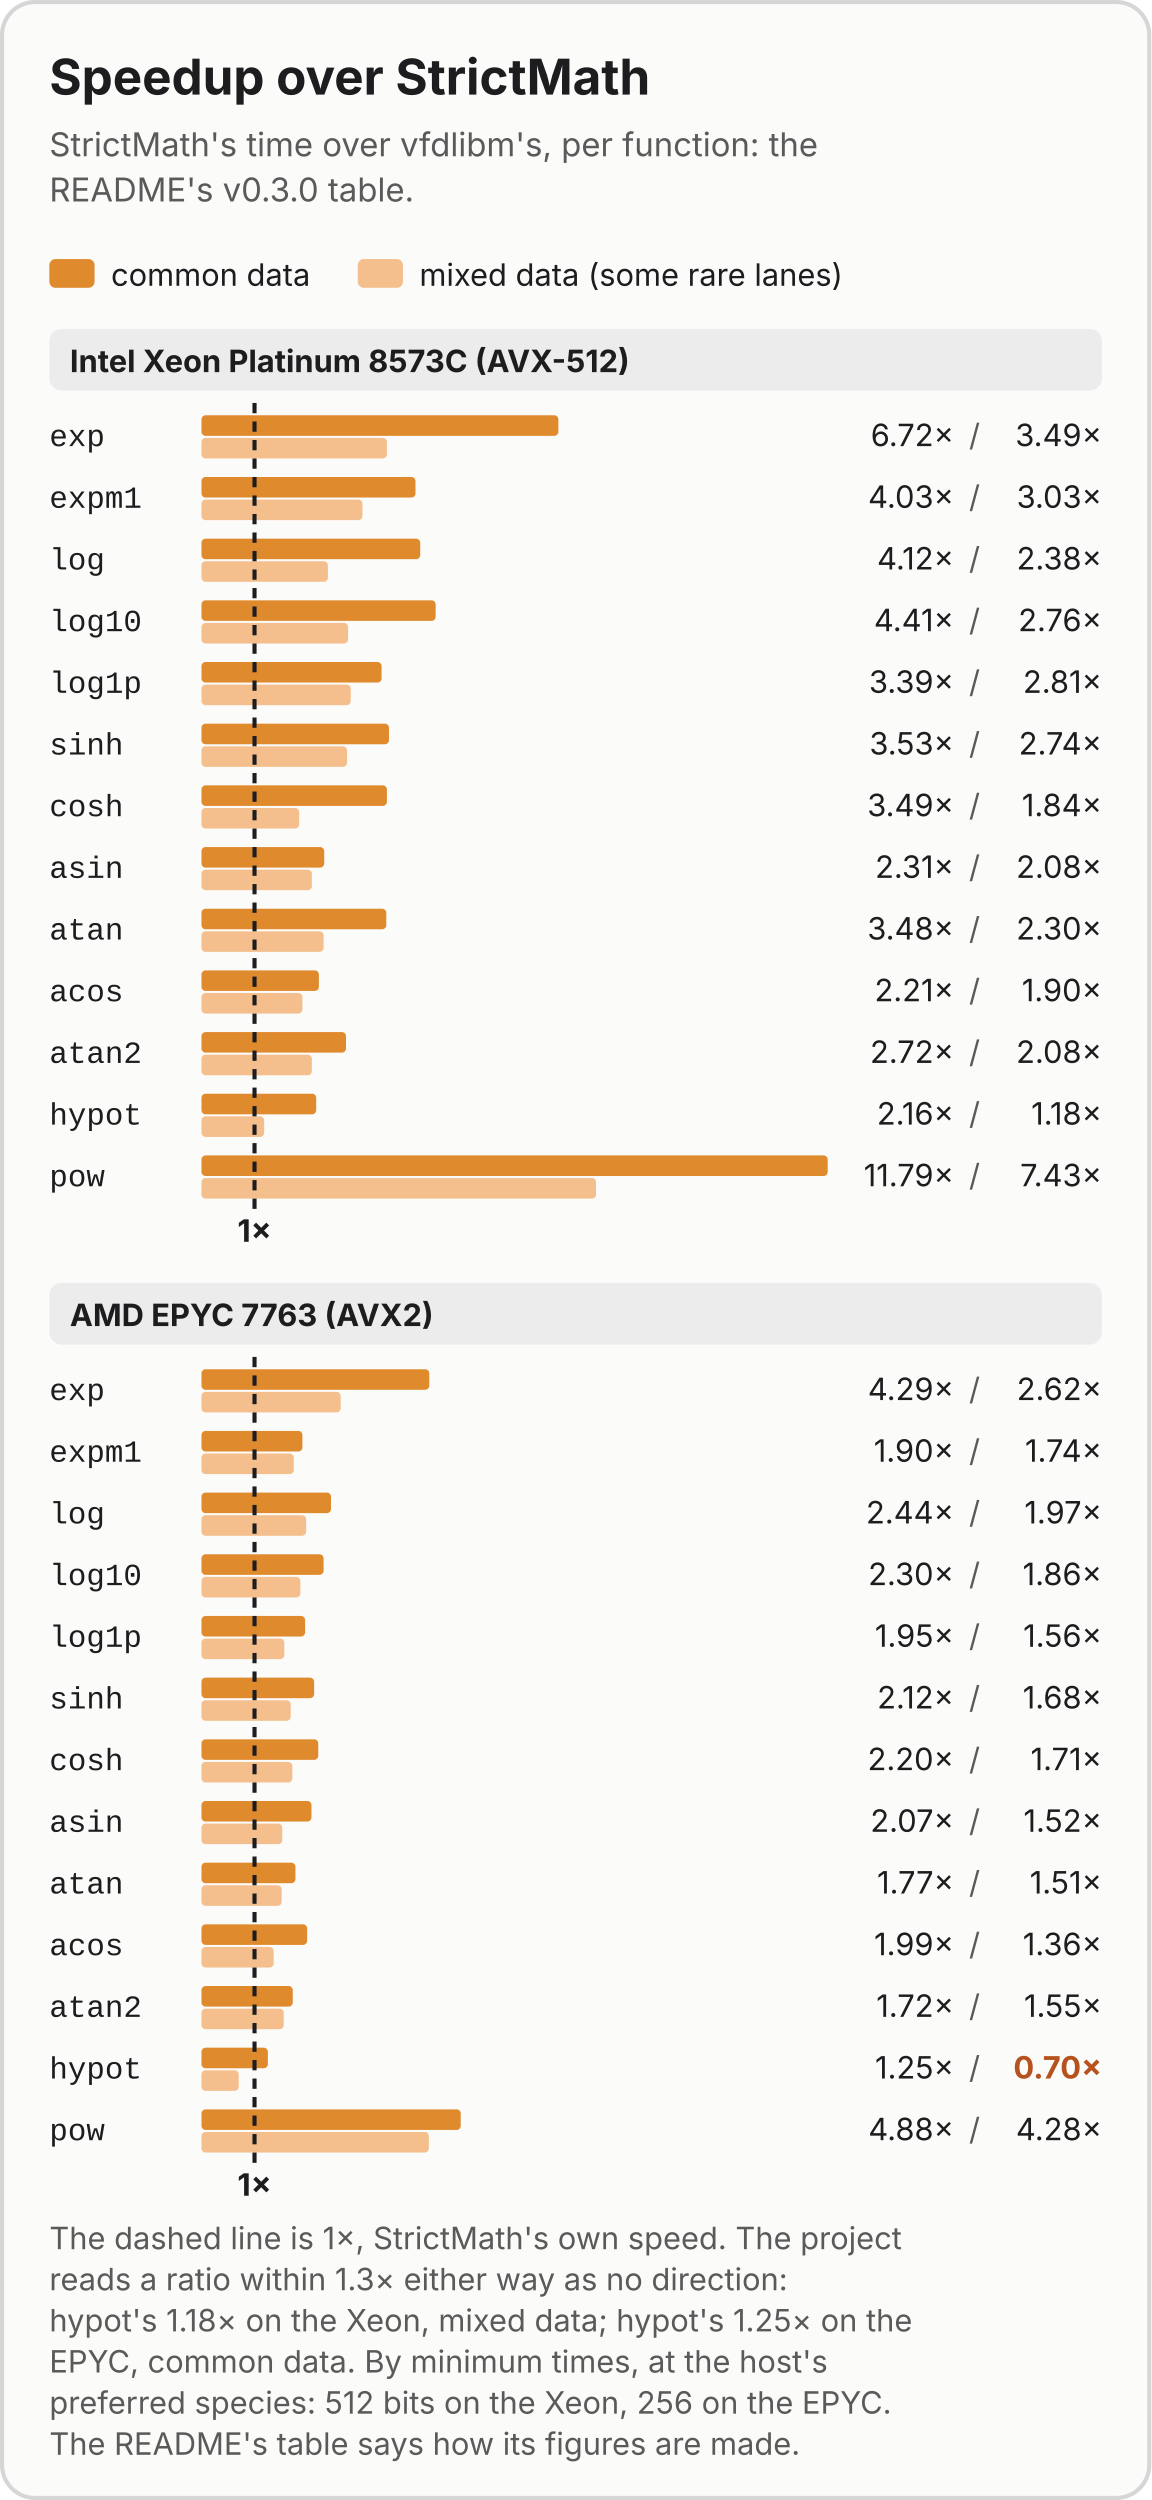
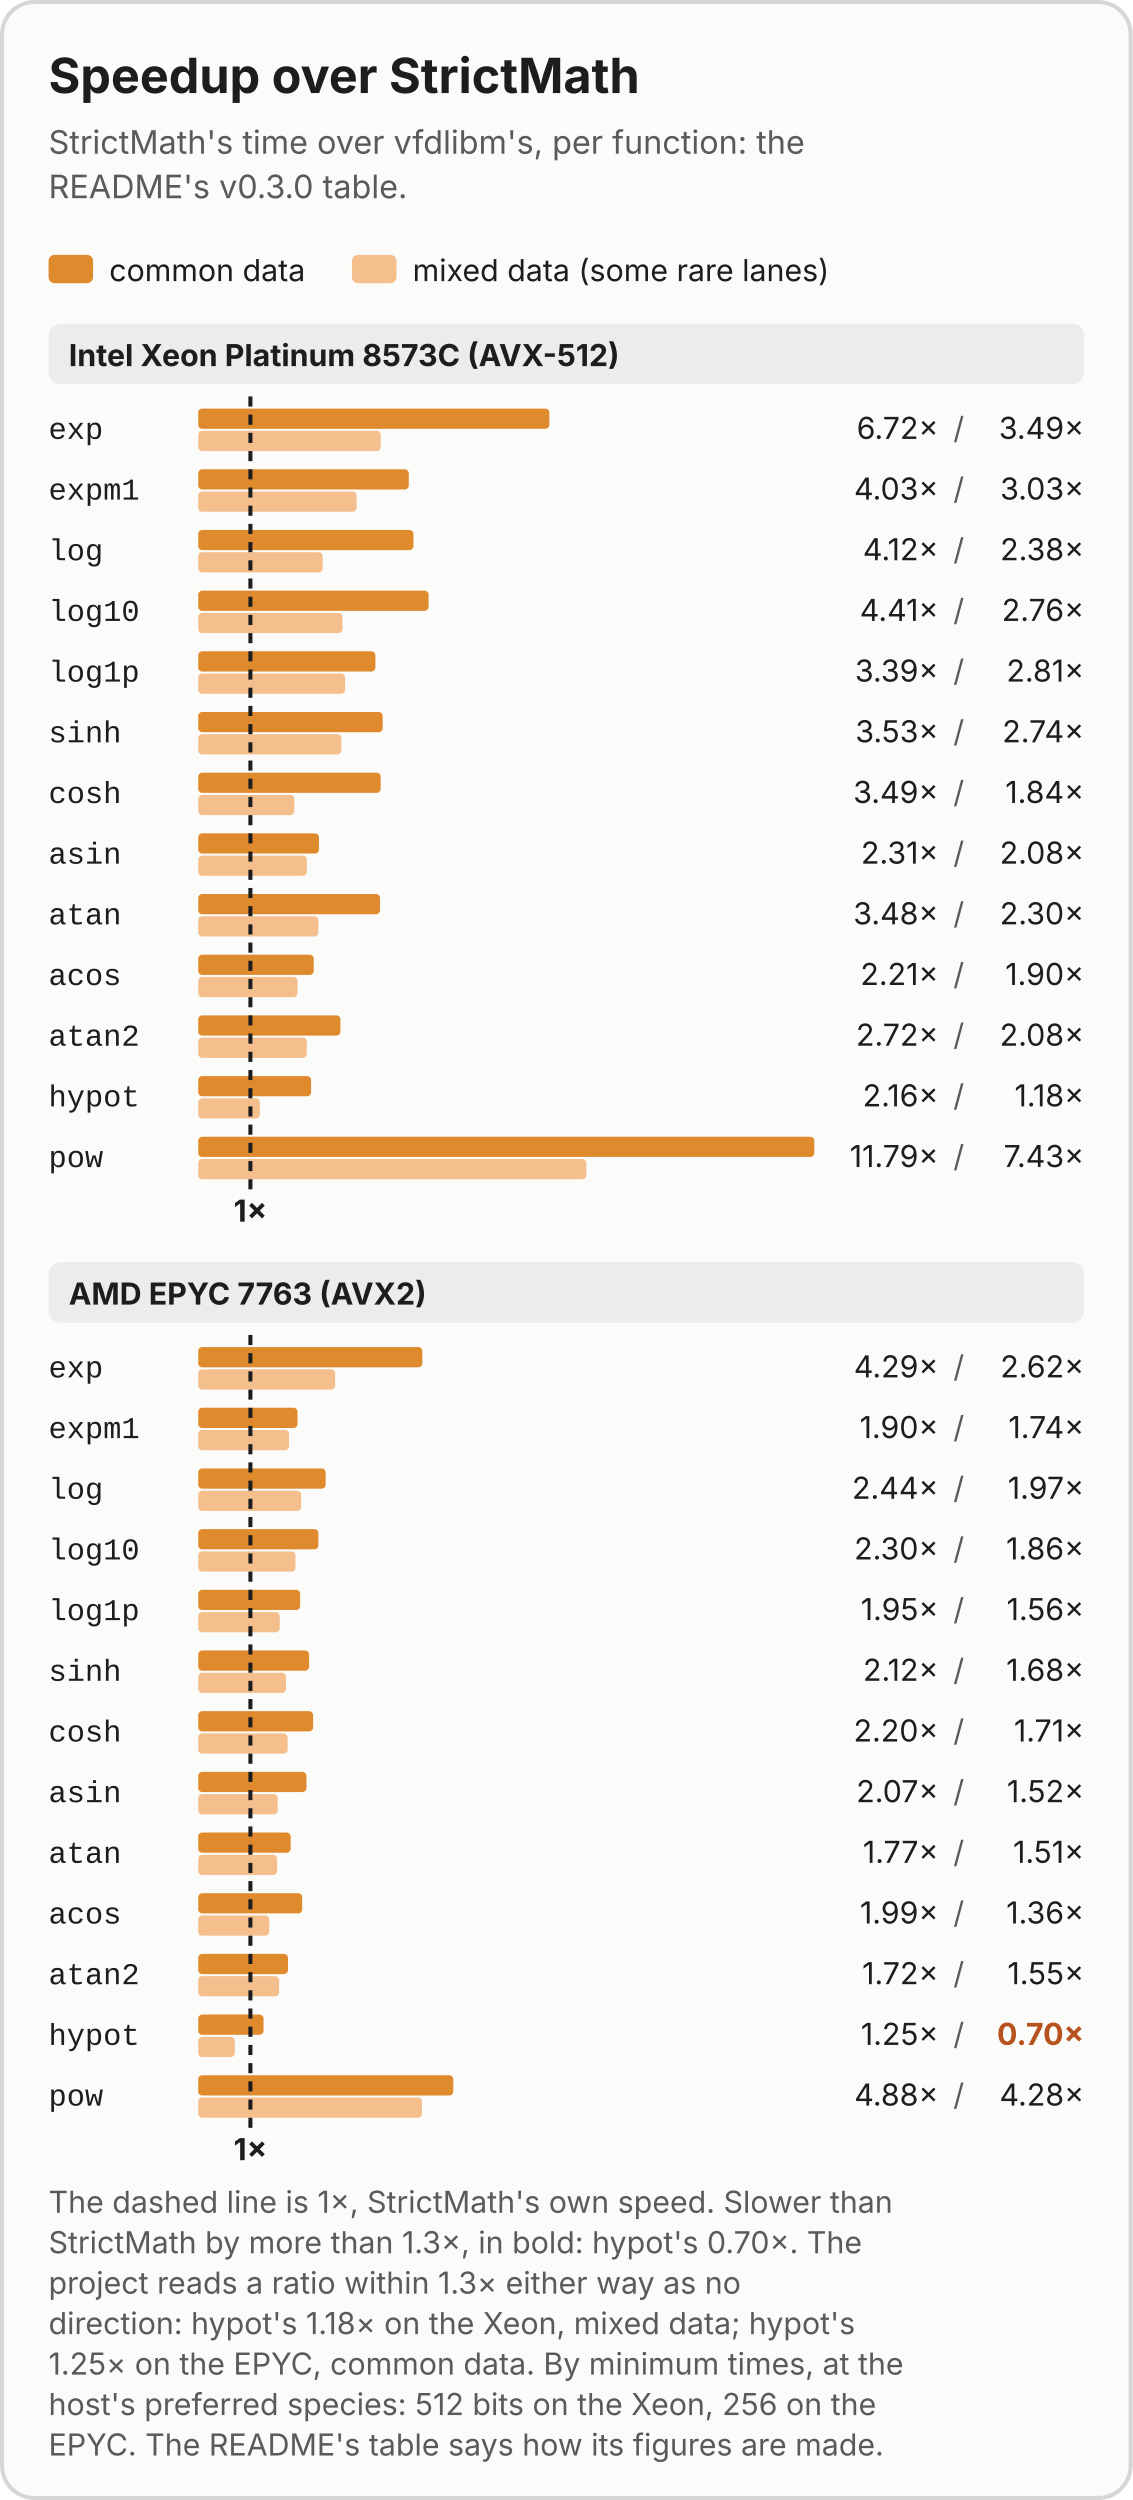
- <svg xmlns="http://www.w3.org/2000/svg" viewBox="0 0 560 1216" width="560" height="1216" role="img" aria-labelledby="t-speedup d-speedup">
+ <svg xmlns="http://www.w3.org/2000/svg" viewBox="0 0 560 1236" width="560" height="1236" role="img" aria-labelledby="t-speedup d-speedup">
  <defs>
    <marker id="arrow-speedup" viewBox="0 0 10 10" refX="9" refY="5" markerWidth="8" markerHeight="8" orient="auto-start-reverse">
      <path d="M0,0 L10,5 L0,10 z" fill="#333" />
    </marker>
  </defs>
-   <rect x="1" y="1" width="558" height="1214" rx="16" fill="#fbfbfa" stroke="#d6d6d6" stroke-width="2" />
+   <rect x="1" y="1" width="558" height="1234" rx="16" fill="#fbfbfa" stroke="#d6d6d6" stroke-width="2" />
  <text x="24.0" y="46.0" font-family="Inter, 'IBM Plex Sans', 'Segoe UI', Roboto, 'Helvetica Neue', Arial, sans-serif" font-size="24" font-weight="700" fill="#1d1d1f" text-anchor="start">Speedup over StrictMath</text>
  <text x="24.0" y="76.0" font-family="Inter, 'IBM Plex Sans', 'Segoe UI', Roboto, 'Helvetica Neue', Arial, sans-serif" font-size="16" font-weight="400" fill="#5a5a5a" text-anchor="start">StrictMath's time over vfdlibm's, per function: the</text>
  <text x="24.0" y="98.0" font-family="Inter, 'IBM Plex Sans', 'Segoe UI', Roboto, 'Helvetica Neue', Arial, sans-serif" font-size="16" font-weight="400" fill="#5a5a5a" text-anchor="start">README's v0.3.0 table.</text>
  <rect x="24.0" y="126.0" width="22.0" height="14.0" rx="3" fill="#e08a2e" stroke="#e08a2e" stroke-width="0" />
  <text x="54.0" y="139.0" font-family="Inter, 'IBM Plex Sans', 'Segoe UI', Roboto, 'Helvetica Neue', Arial, sans-serif" font-size="15" font-weight="400" fill="#1d1d1f" text-anchor="start">common data</text>
  <rect x="174.0" y="126.0" width="22.0" height="14.0" rx="3" fill="#f4bf8c" stroke="#f4bf8c" stroke-width="0" />
  <text x="204.0" y="139.0" font-family="Inter, 'IBM Plex Sans', 'Segoe UI', Roboto, 'Helvetica Neue', Arial, sans-serif" font-size="15" font-weight="400" fill="#1d1d1f" text-anchor="start">mixed data (some rare lanes)</text>
  <rect x="24.0" y="160.0" width="512.0" height="30.0" rx="6" fill="#ececec" stroke="#ececec" stroke-width="0" />
  <text x="34.0" y="181.0" font-family="Inter, 'IBM Plex Sans', 'Segoe UI', Roboto, 'Helvetica Neue', Arial, sans-serif" font-size="15" font-weight="700" fill="#1d1d1f" text-anchor="start">Intel Xeon Platinum 8573C (AVX-512)</text>
  <text x="24.0" y="217.0" font-family="'JetBrains Mono', 'IBM Plex Mono', 'SFMono-Regular', Menlo, Consolas, 'Liberation Mono', monospace" font-size="15" font-weight="400" fill="#1d1d1f" text-anchor="start" style="font-variant-ligatures: none; white-space: pre" xml:space="preserve">exp</text>
  <rect x="98.0" y="202.0" width="173.6" height="10.0" rx="2" fill="#e08a2e" stroke="#e08a2e" stroke-width="0" />
  <rect x="98.0" y="213.0" width="90.2" height="10.0" rx="2" fill="#f4bf8c" stroke="#f4bf8c" stroke-width="0" />
  <text x="464.0" y="217.0" font-family="Inter, 'IBM Plex Sans', 'Segoe UI', Roboto, 'Helvetica Neue', Arial, sans-serif" font-size="15" font-weight="400" fill="#1d1d1f" text-anchor="end">6.72×</text>
  <text x="474.0" y="217.0" font-family="Inter, 'IBM Plex Sans', 'Segoe UI', Roboto, 'Helvetica Neue', Arial, sans-serif" font-size="15" font-weight="400" fill="#5a5a5a" text-anchor="middle">/</text>
  <text x="536.0" y="217.0" font-family="Inter, 'IBM Plex Sans', 'Segoe UI', Roboto, 'Helvetica Neue', Arial, sans-serif" font-size="15" font-weight="400" fill="#1d1d1f" text-anchor="end">3.49×</text>
  <text x="24.0" y="247.0" font-family="'JetBrains Mono', 'IBM Plex Mono', 'SFMono-Regular', Menlo, Consolas, 'Liberation Mono', monospace" font-size="15" font-weight="400" fill="#1d1d1f" text-anchor="start" style="font-variant-ligatures: none; white-space: pre" xml:space="preserve">expm1</text>
  <rect x="98.0" y="232.0" width="104.1" height="10.0" rx="2" fill="#e08a2e" stroke="#e08a2e" stroke-width="0" />
  <rect x="98.0" y="243.0" width="78.3" height="10.0" rx="2" fill="#f4bf8c" stroke="#f4bf8c" stroke-width="0" />
  <text x="464.0" y="247.0" font-family="Inter, 'IBM Plex Sans', 'Segoe UI', Roboto, 'Helvetica Neue', Arial, sans-serif" font-size="15" font-weight="400" fill="#1d1d1f" text-anchor="end">4.03×</text>
  <text x="474.0" y="247.0" font-family="Inter, 'IBM Plex Sans', 'Segoe UI', Roboto, 'Helvetica Neue', Arial, sans-serif" font-size="15" font-weight="400" fill="#5a5a5a" text-anchor="middle">/</text>
  <text x="536.0" y="247.0" font-family="Inter, 'IBM Plex Sans', 'Segoe UI', Roboto, 'Helvetica Neue', Arial, sans-serif" font-size="15" font-weight="400" fill="#1d1d1f" text-anchor="end">3.03×</text>
  <text x="24.0" y="277.0" font-family="'JetBrains Mono', 'IBM Plex Mono', 'SFMono-Regular', Menlo, Consolas, 'Liberation Mono', monospace" font-size="15" font-weight="400" fill="#1d1d1f" text-anchor="start" style="font-variant-ligatures: none; white-space: pre" xml:space="preserve">log</text>
  <rect x="98.0" y="262.0" width="106.4" height="10.0" rx="2" fill="#e08a2e" stroke="#e08a2e" stroke-width="0" />
  <rect x="98.0" y="273.0" width="61.5" height="10.0" rx="2" fill="#f4bf8c" stroke="#f4bf8c" stroke-width="0" />
  <text x="464.0" y="277.0" font-family="Inter, 'IBM Plex Sans', 'Segoe UI', Roboto, 'Helvetica Neue', Arial, sans-serif" font-size="15" font-weight="400" fill="#1d1d1f" text-anchor="end">4.12×</text>
  <text x="474.0" y="277.0" font-family="Inter, 'IBM Plex Sans', 'Segoe UI', Roboto, 'Helvetica Neue', Arial, sans-serif" font-size="15" font-weight="400" fill="#5a5a5a" text-anchor="middle">/</text>
  <text x="536.0" y="277.0" font-family="Inter, 'IBM Plex Sans', 'Segoe UI', Roboto, 'Helvetica Neue', Arial, sans-serif" font-size="15" font-weight="400" fill="#1d1d1f" text-anchor="end">2.38×</text>
  <text x="24.0" y="307.0" font-family="'JetBrains Mono', 'IBM Plex Mono', 'SFMono-Regular', Menlo, Consolas, 'Liberation Mono', monospace" font-size="15" font-weight="400" fill="#1d1d1f" text-anchor="start" style="font-variant-ligatures: none; white-space: pre" xml:space="preserve">log10</text>
  <rect x="98.0" y="292.0" width="113.9" height="10.0" rx="2" fill="#e08a2e" stroke="#e08a2e" stroke-width="0" />
  <rect x="98.0" y="303.0" width="71.3" height="10.0" rx="2" fill="#f4bf8c" stroke="#f4bf8c" stroke-width="0" />
  <text x="464.0" y="307.0" font-family="Inter, 'IBM Plex Sans', 'Segoe UI', Roboto, 'Helvetica Neue', Arial, sans-serif" font-size="15" font-weight="400" fill="#1d1d1f" text-anchor="end">4.41×</text>
  <text x="474.0" y="307.0" font-family="Inter, 'IBM Plex Sans', 'Segoe UI', Roboto, 'Helvetica Neue', Arial, sans-serif" font-size="15" font-weight="400" fill="#5a5a5a" text-anchor="middle">/</text>
  <text x="536.0" y="307.0" font-family="Inter, 'IBM Plex Sans', 'Segoe UI', Roboto, 'Helvetica Neue', Arial, sans-serif" font-size="15" font-weight="400" fill="#1d1d1f" text-anchor="end">2.76×</text>
  <text x="24.0" y="337.0" font-family="'JetBrains Mono', 'IBM Plex Mono', 'SFMono-Regular', Menlo, Consolas, 'Liberation Mono', monospace" font-size="15" font-weight="400" fill="#1d1d1f" text-anchor="start" style="font-variant-ligatures: none; white-space: pre" xml:space="preserve">log1p</text>
  <rect x="98.0" y="322.0" width="87.6" height="10.0" rx="2" fill="#e08a2e" stroke="#e08a2e" stroke-width="0" />
  <rect x="98.0" y="333.0" width="72.6" height="10.0" rx="2" fill="#f4bf8c" stroke="#f4bf8c" stroke-width="0" />
  <text x="464.0" y="337.0" font-family="Inter, 'IBM Plex Sans', 'Segoe UI', Roboto, 'Helvetica Neue', Arial, sans-serif" font-size="15" font-weight="400" fill="#1d1d1f" text-anchor="end">3.39×</text>
  <text x="474.0" y="337.0" font-family="Inter, 'IBM Plex Sans', 'Segoe UI', Roboto, 'Helvetica Neue', Arial, sans-serif" font-size="15" font-weight="400" fill="#5a5a5a" text-anchor="middle">/</text>
  <text x="536.0" y="337.0" font-family="Inter, 'IBM Plex Sans', 'Segoe UI', Roboto, 'Helvetica Neue', Arial, sans-serif" font-size="15" font-weight="400" fill="#1d1d1f" text-anchor="end">2.81×</text>
  <text x="24.0" y="367.0" font-family="'JetBrains Mono', 'IBM Plex Mono', 'SFMono-Regular', Menlo, Consolas, 'Liberation Mono', monospace" font-size="15" font-weight="400" fill="#1d1d1f" text-anchor="start" style="font-variant-ligatures: none; white-space: pre" xml:space="preserve">sinh</text>
  <rect x="98.0" y="352.0" width="91.2" height="10.0" rx="2" fill="#e08a2e" stroke="#e08a2e" stroke-width="0" />
  <rect x="98.0" y="363.0" width="70.8" height="10.0" rx="2" fill="#f4bf8c" stroke="#f4bf8c" stroke-width="0" />
  <text x="464.0" y="367.0" font-family="Inter, 'IBM Plex Sans', 'Segoe UI', Roboto, 'Helvetica Neue', Arial, sans-serif" font-size="15" font-weight="400" fill="#1d1d1f" text-anchor="end">3.53×</text>
  <text x="474.0" y="367.0" font-family="Inter, 'IBM Plex Sans', 'Segoe UI', Roboto, 'Helvetica Neue', Arial, sans-serif" font-size="15" font-weight="400" fill="#5a5a5a" text-anchor="middle">/</text>
  <text x="536.0" y="367.0" font-family="Inter, 'IBM Plex Sans', 'Segoe UI', Roboto, 'Helvetica Neue', Arial, sans-serif" font-size="15" font-weight="400" fill="#1d1d1f" text-anchor="end">2.74×</text>
  <text x="24.0" y="397.0" font-family="'JetBrains Mono', 'IBM Plex Mono', 'SFMono-Regular', Menlo, Consolas, 'Liberation Mono', monospace" font-size="15" font-weight="400" fill="#1d1d1f" text-anchor="start" style="font-variant-ligatures: none; white-space: pre" xml:space="preserve">cosh</text>
  <rect x="98.0" y="382.0" width="90.2" height="10.0" rx="2" fill="#e08a2e" stroke="#e08a2e" stroke-width="0" />
  <rect x="98.0" y="393.0" width="47.5" height="10.0" rx="2" fill="#f4bf8c" stroke="#f4bf8c" stroke-width="0" />
  <text x="464.0" y="397.0" font-family="Inter, 'IBM Plex Sans', 'Segoe UI', Roboto, 'Helvetica Neue', Arial, sans-serif" font-size="15" font-weight="400" fill="#1d1d1f" text-anchor="end">3.49×</text>
  <text x="474.0" y="397.0" font-family="Inter, 'IBM Plex Sans', 'Segoe UI', Roboto, 'Helvetica Neue', Arial, sans-serif" font-size="15" font-weight="400" fill="#5a5a5a" text-anchor="middle">/</text>
  <text x="536.0" y="397.0" font-family="Inter, 'IBM Plex Sans', 'Segoe UI', Roboto, 'Helvetica Neue', Arial, sans-serif" font-size="15" font-weight="400" fill="#1d1d1f" text-anchor="end">1.84×</text>
  <text x="24.0" y="427.0" font-family="'JetBrains Mono', 'IBM Plex Mono', 'SFMono-Regular', Menlo, Consolas, 'Liberation Mono', monospace" font-size="15" font-weight="400" fill="#1d1d1f" text-anchor="start" style="font-variant-ligatures: none; white-space: pre" xml:space="preserve">asin</text>
  <rect x="98.0" y="412.0" width="59.7" height="10.0" rx="2" fill="#e08a2e" stroke="#e08a2e" stroke-width="0" />
  <rect x="98.0" y="423.0" width="53.7" height="10.0" rx="2" fill="#f4bf8c" stroke="#f4bf8c" stroke-width="0" />
  <text x="464.0" y="427.0" font-family="Inter, 'IBM Plex Sans', 'Segoe UI', Roboto, 'Helvetica Neue', Arial, sans-serif" font-size="15" font-weight="400" fill="#1d1d1f" text-anchor="end">2.31×</text>
  <text x="474.0" y="427.0" font-family="Inter, 'IBM Plex Sans', 'Segoe UI', Roboto, 'Helvetica Neue', Arial, sans-serif" font-size="15" font-weight="400" fill="#5a5a5a" text-anchor="middle">/</text>
  <text x="536.0" y="427.0" font-family="Inter, 'IBM Plex Sans', 'Segoe UI', Roboto, 'Helvetica Neue', Arial, sans-serif" font-size="15" font-weight="400" fill="#1d1d1f" text-anchor="end">2.08×</text>
  <text x="24.0" y="457.0" font-family="'JetBrains Mono', 'IBM Plex Mono', 'SFMono-Regular', Menlo, Consolas, 'Liberation Mono', monospace" font-size="15" font-weight="400" fill="#1d1d1f" text-anchor="start" style="font-variant-ligatures: none; white-space: pre" xml:space="preserve">atan</text>
  <rect x="98.0" y="442.0" width="89.9" height="10.0" rx="2" fill="#e08a2e" stroke="#e08a2e" stroke-width="0" />
  <rect x="98.0" y="453.0" width="59.4" height="10.0" rx="2" fill="#f4bf8c" stroke="#f4bf8c" stroke-width="0" />
  <text x="464.0" y="457.0" font-family="Inter, 'IBM Plex Sans', 'Segoe UI', Roboto, 'Helvetica Neue', Arial, sans-serif" font-size="15" font-weight="400" fill="#1d1d1f" text-anchor="end">3.48×</text>
  <text x="474.0" y="457.0" font-family="Inter, 'IBM Plex Sans', 'Segoe UI', Roboto, 'Helvetica Neue', Arial, sans-serif" font-size="15" font-weight="400" fill="#5a5a5a" text-anchor="middle">/</text>
  <text x="536.0" y="457.0" font-family="Inter, 'IBM Plex Sans', 'Segoe UI', Roboto, 'Helvetica Neue', Arial, sans-serif" font-size="15" font-weight="400" fill="#1d1d1f" text-anchor="end">2.30×</text>
  <text x="24.0" y="487.0" font-family="'JetBrains Mono', 'IBM Plex Mono', 'SFMono-Regular', Menlo, Consolas, 'Liberation Mono', monospace" font-size="15" font-weight="400" fill="#1d1d1f" text-anchor="start" style="font-variant-ligatures: none; white-space: pre" xml:space="preserve">acos</text>
  <rect x="98.0" y="472.0" width="57.1" height="10.0" rx="2" fill="#e08a2e" stroke="#e08a2e" stroke-width="0" />
  <rect x="98.0" y="483.0" width="49.1" height="10.0" rx="2" fill="#f4bf8c" stroke="#f4bf8c" stroke-width="0" />
  <text x="464.0" y="487.0" font-family="Inter, 'IBM Plex Sans', 'Segoe UI', Roboto, 'Helvetica Neue', Arial, sans-serif" font-size="15" font-weight="400" fill="#1d1d1f" text-anchor="end">2.21×</text>
  <text x="474.0" y="487.0" font-family="Inter, 'IBM Plex Sans', 'Segoe UI', Roboto, 'Helvetica Neue', Arial, sans-serif" font-size="15" font-weight="400" fill="#5a5a5a" text-anchor="middle">/</text>
  <text x="536.0" y="487.0" font-family="Inter, 'IBM Plex Sans', 'Segoe UI', Roboto, 'Helvetica Neue', Arial, sans-serif" font-size="15" font-weight="400" fill="#1d1d1f" text-anchor="end">1.90×</text>
  <text x="24.0" y="517.0" font-family="'JetBrains Mono', 'IBM Plex Mono', 'SFMono-Regular', Menlo, Consolas, 'Liberation Mono', monospace" font-size="15" font-weight="400" fill="#1d1d1f" text-anchor="start" style="font-variant-ligatures: none; white-space: pre" xml:space="preserve">atan2</text>
  <rect x="98.0" y="502.0" width="70.3" height="10.0" rx="2" fill="#e08a2e" stroke="#e08a2e" stroke-width="0" />
  <rect x="98.0" y="513.0" width="53.7" height="10.0" rx="2" fill="#f4bf8c" stroke="#f4bf8c" stroke-width="0" />
  <text x="464.0" y="517.0" font-family="Inter, 'IBM Plex Sans', 'Segoe UI', Roboto, 'Helvetica Neue', Arial, sans-serif" font-size="15" font-weight="400" fill="#1d1d1f" text-anchor="end">2.72×</text>
  <text x="474.0" y="517.0" font-family="Inter, 'IBM Plex Sans', 'Segoe UI', Roboto, 'Helvetica Neue', Arial, sans-serif" font-size="15" font-weight="400" fill="#5a5a5a" text-anchor="middle">/</text>
  <text x="536.0" y="517.0" font-family="Inter, 'IBM Plex Sans', 'Segoe UI', Roboto, 'Helvetica Neue', Arial, sans-serif" font-size="15" font-weight="400" fill="#1d1d1f" text-anchor="end">2.08×</text>
  <text x="24.0" y="547.0" font-family="'JetBrains Mono', 'IBM Plex Mono', 'SFMono-Regular', Menlo, Consolas, 'Liberation Mono', monospace" font-size="15" font-weight="400" fill="#1d1d1f" text-anchor="start" style="font-variant-ligatures: none; white-space: pre" xml:space="preserve">hypot</text>
  <rect x="98.0" y="532.0" width="55.8" height="10.0" rx="2" fill="#e08a2e" stroke="#e08a2e" stroke-width="0" />
  <rect x="98.0" y="543.0" width="30.5" height="10.0" rx="2" fill="#f4bf8c" stroke="#f4bf8c" stroke-width="0" />
  <text x="464.0" y="547.0" font-family="Inter, 'IBM Plex Sans', 'Segoe UI', Roboto, 'Helvetica Neue', Arial, sans-serif" font-size="15" font-weight="400" fill="#1d1d1f" text-anchor="end">2.16×</text>
  <text x="474.0" y="547.0" font-family="Inter, 'IBM Plex Sans', 'Segoe UI', Roboto, 'Helvetica Neue', Arial, sans-serif" font-size="15" font-weight="400" fill="#5a5a5a" text-anchor="middle">/</text>
  <text x="536.0" y="547.0" font-family="Inter, 'IBM Plex Sans', 'Segoe UI', Roboto, 'Helvetica Neue', Arial, sans-serif" font-size="15" font-weight="400" fill="#1d1d1f" text-anchor="end">1.18×</text>
  <text x="24.0" y="577.0" font-family="'JetBrains Mono', 'IBM Plex Mono', 'SFMono-Regular', Menlo, Consolas, 'Liberation Mono', monospace" font-size="15" font-weight="400" fill="#1d1d1f" text-anchor="start" style="font-variant-ligatures: none; white-space: pre" xml:space="preserve">pow</text>
  <rect x="98.0" y="562.0" width="304.6" height="10.0" rx="2" fill="#e08a2e" stroke="#e08a2e" stroke-width="0" />
  <rect x="98.0" y="573.0" width="191.9" height="10.0" rx="2" fill="#f4bf8c" stroke="#f4bf8c" stroke-width="0" />
  <text x="464.0" y="577.0" font-family="Inter, 'IBM Plex Sans', 'Segoe UI', Roboto, 'Helvetica Neue', Arial, sans-serif" font-size="15" font-weight="400" fill="#1d1d1f" text-anchor="end">11.79×</text>
  <text x="474.0" y="577.0" font-family="Inter, 'IBM Plex Sans', 'Segoe UI', Roboto, 'Helvetica Neue', Arial, sans-serif" font-size="15" font-weight="400" fill="#5a5a5a" text-anchor="middle">/</text>
  <text x="536.0" y="577.0" font-family="Inter, 'IBM Plex Sans', 'Segoe UI', Roboto, 'Helvetica Neue', Arial, sans-serif" font-size="15" font-weight="400" fill="#1d1d1f" text-anchor="end">7.43×</text>
  <line x1="123.8" y1="196.0" x2="123.8" y2="588.0" stroke="#1d1d1f" stroke-width="2" stroke-dasharray="5 4" />
  <text x="123.8" y="604.0" font-family="Inter, 'IBM Plex Sans', 'Segoe UI', Roboto, 'Helvetica Neue', Arial, sans-serif" font-size="15" font-weight="700" fill="#1d1d1f" text-anchor="middle">1×</text>
  <rect x="24.0" y="624.0" width="512.0" height="30.0" rx="6" fill="#ececec" stroke="#ececec" stroke-width="0" />
  <text x="34.0" y="645.0" font-family="Inter, 'IBM Plex Sans', 'Segoe UI', Roboto, 'Helvetica Neue', Arial, sans-serif" font-size="15" font-weight="700" fill="#1d1d1f" text-anchor="start">AMD EPYC 7763 (AVX2)</text>
  <text x="24.0" y="681.0" font-family="'JetBrains Mono', 'IBM Plex Mono', 'SFMono-Regular', Menlo, Consolas, 'Liberation Mono', monospace" font-size="15" font-weight="400" fill="#1d1d1f" text-anchor="start" style="font-variant-ligatures: none; white-space: pre" xml:space="preserve">exp</text>
  <rect x="98.0" y="666.0" width="110.8" height="10.0" rx="2" fill="#e08a2e" stroke="#e08a2e" stroke-width="0" />
  <rect x="98.0" y="677.0" width="67.7" height="10.0" rx="2" fill="#f4bf8c" stroke="#f4bf8c" stroke-width="0" />
  <text x="464.0" y="681.0" font-family="Inter, 'IBM Plex Sans', 'Segoe UI', Roboto, 'Helvetica Neue', Arial, sans-serif" font-size="15" font-weight="400" fill="#1d1d1f" text-anchor="end">4.29×</text>
  <text x="474.0" y="681.0" font-family="Inter, 'IBM Plex Sans', 'Segoe UI', Roboto, 'Helvetica Neue', Arial, sans-serif" font-size="15" font-weight="400" fill="#5a5a5a" text-anchor="middle">/</text>
  <text x="536.0" y="681.0" font-family="Inter, 'IBM Plex Sans', 'Segoe UI', Roboto, 'Helvetica Neue', Arial, sans-serif" font-size="15" font-weight="400" fill="#1d1d1f" text-anchor="end">2.62×</text>
  <text x="24.0" y="711.0" font-family="'JetBrains Mono', 'IBM Plex Mono', 'SFMono-Regular', Menlo, Consolas, 'Liberation Mono', monospace" font-size="15" font-weight="400" fill="#1d1d1f" text-anchor="start" style="font-variant-ligatures: none; white-space: pre" xml:space="preserve">expm1</text>
  <rect x="98.0" y="696.0" width="49.1" height="10.0" rx="2" fill="#e08a2e" stroke="#e08a2e" stroke-width="0" />
  <rect x="98.0" y="707.0" width="44.9" height="10.0" rx="2" fill="#f4bf8c" stroke="#f4bf8c" stroke-width="0" />
  <text x="464.0" y="711.0" font-family="Inter, 'IBM Plex Sans', 'Segoe UI', Roboto, 'Helvetica Neue', Arial, sans-serif" font-size="15" font-weight="400" fill="#1d1d1f" text-anchor="end">1.90×</text>
  <text x="474.0" y="711.0" font-family="Inter, 'IBM Plex Sans', 'Segoe UI', Roboto, 'Helvetica Neue', Arial, sans-serif" font-size="15" font-weight="400" fill="#5a5a5a" text-anchor="middle">/</text>
  <text x="536.0" y="711.0" font-family="Inter, 'IBM Plex Sans', 'Segoe UI', Roboto, 'Helvetica Neue', Arial, sans-serif" font-size="15" font-weight="400" fill="#1d1d1f" text-anchor="end">1.74×</text>
  <text x="24.0" y="741.0" font-family="'JetBrains Mono', 'IBM Plex Mono', 'SFMono-Regular', Menlo, Consolas, 'Liberation Mono', monospace" font-size="15" font-weight="400" fill="#1d1d1f" text-anchor="start" style="font-variant-ligatures: none; white-space: pre" xml:space="preserve">log</text>
  <rect x="98.0" y="726.0" width="63.0" height="10.0" rx="2" fill="#e08a2e" stroke="#e08a2e" stroke-width="0" />
  <rect x="98.0" y="737.0" width="50.9" height="10.0" rx="2" fill="#f4bf8c" stroke="#f4bf8c" stroke-width="0" />
  <text x="464.0" y="741.0" font-family="Inter, 'IBM Plex Sans', 'Segoe UI', Roboto, 'Helvetica Neue', Arial, sans-serif" font-size="15" font-weight="400" fill="#1d1d1f" text-anchor="end">2.44×</text>
  <text x="474.0" y="741.0" font-family="Inter, 'IBM Plex Sans', 'Segoe UI', Roboto, 'Helvetica Neue', Arial, sans-serif" font-size="15" font-weight="400" fill="#5a5a5a" text-anchor="middle">/</text>
  <text x="536.0" y="741.0" font-family="Inter, 'IBM Plex Sans', 'Segoe UI', Roboto, 'Helvetica Neue', Arial, sans-serif" font-size="15" font-weight="400" fill="#1d1d1f" text-anchor="end">1.97×</text>
  <text x="24.0" y="771.0" font-family="'JetBrains Mono', 'IBM Plex Mono', 'SFMono-Regular', Menlo, Consolas, 'Liberation Mono', monospace" font-size="15" font-weight="400" fill="#1d1d1f" text-anchor="start" style="font-variant-ligatures: none; white-space: pre" xml:space="preserve">log10</text>
  <rect x="98.0" y="756.0" width="59.4" height="10.0" rx="2" fill="#e08a2e" stroke="#e08a2e" stroke-width="0" />
  <rect x="98.0" y="767.0" width="48.1" height="10.0" rx="2" fill="#f4bf8c" stroke="#f4bf8c" stroke-width="0" />
  <text x="464.0" y="771.0" font-family="Inter, 'IBM Plex Sans', 'Segoe UI', Roboto, 'Helvetica Neue', Arial, sans-serif" font-size="15" font-weight="400" fill="#1d1d1f" text-anchor="end">2.30×</text>
  <text x="474.0" y="771.0" font-family="Inter, 'IBM Plex Sans', 'Segoe UI', Roboto, 'Helvetica Neue', Arial, sans-serif" font-size="15" font-weight="400" fill="#5a5a5a" text-anchor="middle">/</text>
  <text x="536.0" y="771.0" font-family="Inter, 'IBM Plex Sans', 'Segoe UI', Roboto, 'Helvetica Neue', Arial, sans-serif" font-size="15" font-weight="400" fill="#1d1d1f" text-anchor="end">1.86×</text>
  <text x="24.0" y="801.0" font-family="'JetBrains Mono', 'IBM Plex Mono', 'SFMono-Regular', Menlo, Consolas, 'Liberation Mono', monospace" font-size="15" font-weight="400" fill="#1d1d1f" text-anchor="start" style="font-variant-ligatures: none; white-space: pre" xml:space="preserve">log1p</text>
  <rect x="98.0" y="786.0" width="50.4" height="10.0" rx="2" fill="#e08a2e" stroke="#e08a2e" stroke-width="0" />
  <rect x="98.0" y="797.0" width="40.3" height="10.0" rx="2" fill="#f4bf8c" stroke="#f4bf8c" stroke-width="0" />
  <text x="464.0" y="801.0" font-family="Inter, 'IBM Plex Sans', 'Segoe UI', Roboto, 'Helvetica Neue', Arial, sans-serif" font-size="15" font-weight="400" fill="#1d1d1f" text-anchor="end">1.95×</text>
  <text x="474.0" y="801.0" font-family="Inter, 'IBM Plex Sans', 'Segoe UI', Roboto, 'Helvetica Neue', Arial, sans-serif" font-size="15" font-weight="400" fill="#5a5a5a" text-anchor="middle">/</text>
  <text x="536.0" y="801.0" font-family="Inter, 'IBM Plex Sans', 'Segoe UI', Roboto, 'Helvetica Neue', Arial, sans-serif" font-size="15" font-weight="400" fill="#1d1d1f" text-anchor="end">1.56×</text>
  <text x="24.0" y="831.0" font-family="'JetBrains Mono', 'IBM Plex Mono', 'SFMono-Regular', Menlo, Consolas, 'Liberation Mono', monospace" font-size="15" font-weight="400" fill="#1d1d1f" text-anchor="start" style="font-variant-ligatures: none; white-space: pre" xml:space="preserve">sinh</text>
  <rect x="98.0" y="816.0" width="54.8" height="10.0" rx="2" fill="#e08a2e" stroke="#e08a2e" stroke-width="0" />
  <rect x="98.0" y="827.0" width="43.4" height="10.0" rx="2" fill="#f4bf8c" stroke="#f4bf8c" stroke-width="0" />
  <text x="464.0" y="831.0" font-family="Inter, 'IBM Plex Sans', 'Segoe UI', Roboto, 'Helvetica Neue', Arial, sans-serif" font-size="15" font-weight="400" fill="#1d1d1f" text-anchor="end">2.12×</text>
  <text x="474.0" y="831.0" font-family="Inter, 'IBM Plex Sans', 'Segoe UI', Roboto, 'Helvetica Neue', Arial, sans-serif" font-size="15" font-weight="400" fill="#5a5a5a" text-anchor="middle">/</text>
  <text x="536.0" y="831.0" font-family="Inter, 'IBM Plex Sans', 'Segoe UI', Roboto, 'Helvetica Neue', Arial, sans-serif" font-size="15" font-weight="400" fill="#1d1d1f" text-anchor="end">1.68×</text>
  <text x="24.0" y="861.0" font-family="'JetBrains Mono', 'IBM Plex Mono', 'SFMono-Regular', Menlo, Consolas, 'Liberation Mono', monospace" font-size="15" font-weight="400" fill="#1d1d1f" text-anchor="start" style="font-variant-ligatures: none; white-space: pre" xml:space="preserve">cosh</text>
  <rect x="98.0" y="846.0" width="56.8" height="10.0" rx="2" fill="#e08a2e" stroke="#e08a2e" stroke-width="0" />
  <rect x="98.0" y="857.0" width="44.2" height="10.0" rx="2" fill="#f4bf8c" stroke="#f4bf8c" stroke-width="0" />
  <text x="464.0" y="861.0" font-family="Inter, 'IBM Plex Sans', 'Segoe UI', Roboto, 'Helvetica Neue', Arial, sans-serif" font-size="15" font-weight="400" fill="#1d1d1f" text-anchor="end">2.20×</text>
  <text x="474.0" y="861.0" font-family="Inter, 'IBM Plex Sans', 'Segoe UI', Roboto, 'Helvetica Neue', Arial, sans-serif" font-size="15" font-weight="400" fill="#5a5a5a" text-anchor="middle">/</text>
  <text x="536.0" y="861.0" font-family="Inter, 'IBM Plex Sans', 'Segoe UI', Roboto, 'Helvetica Neue', Arial, sans-serif" font-size="15" font-weight="400" fill="#1d1d1f" text-anchor="end">1.71×</text>
  <text x="24.0" y="891.0" font-family="'JetBrains Mono', 'IBM Plex Mono', 'SFMono-Regular', Menlo, Consolas, 'Liberation Mono', monospace" font-size="15" font-weight="400" fill="#1d1d1f" text-anchor="start" style="font-variant-ligatures: none; white-space: pre" xml:space="preserve">asin</text>
  <rect x="98.0" y="876.0" width="53.5" height="10.0" rx="2" fill="#e08a2e" stroke="#e08a2e" stroke-width="0" />
  <rect x="98.0" y="887.0" width="39.3" height="10.0" rx="2" fill="#f4bf8c" stroke="#f4bf8c" stroke-width="0" />
  <text x="464.0" y="891.0" font-family="Inter, 'IBM Plex Sans', 'Segoe UI', Roboto, 'Helvetica Neue', Arial, sans-serif" font-size="15" font-weight="400" fill="#1d1d1f" text-anchor="end">2.07×</text>
  <text x="474.0" y="891.0" font-family="Inter, 'IBM Plex Sans', 'Segoe UI', Roboto, 'Helvetica Neue', Arial, sans-serif" font-size="15" font-weight="400" fill="#5a5a5a" text-anchor="middle">/</text>
  <text x="536.0" y="891.0" font-family="Inter, 'IBM Plex Sans', 'Segoe UI', Roboto, 'Helvetica Neue', Arial, sans-serif" font-size="15" font-weight="400" fill="#1d1d1f" text-anchor="end">1.52×</text>
  <text x="24.0" y="921.0" font-family="'JetBrains Mono', 'IBM Plex Mono', 'SFMono-Regular', Menlo, Consolas, 'Liberation Mono', monospace" font-size="15" font-weight="400" fill="#1d1d1f" text-anchor="start" style="font-variant-ligatures: none; white-space: pre" xml:space="preserve">atan</text>
  <rect x="98.0" y="906.0" width="45.7" height="10.0" rx="2" fill="#e08a2e" stroke="#e08a2e" stroke-width="0" />
  <rect x="98.0" y="917.0" width="39.0" height="10.0" rx="2" fill="#f4bf8c" stroke="#f4bf8c" stroke-width="0" />
  <text x="464.0" y="921.0" font-family="Inter, 'IBM Plex Sans', 'Segoe UI', Roboto, 'Helvetica Neue', Arial, sans-serif" font-size="15" font-weight="400" fill="#1d1d1f" text-anchor="end">1.77×</text>
  <text x="474.0" y="921.0" font-family="Inter, 'IBM Plex Sans', 'Segoe UI', Roboto, 'Helvetica Neue', Arial, sans-serif" font-size="15" font-weight="400" fill="#5a5a5a" text-anchor="middle">/</text>
  <text x="536.0" y="921.0" font-family="Inter, 'IBM Plex Sans', 'Segoe UI', Roboto, 'Helvetica Neue', Arial, sans-serif" font-size="15" font-weight="400" fill="#1d1d1f" text-anchor="end">1.51×</text>
  <text x="24.0" y="951.0" font-family="'JetBrains Mono', 'IBM Plex Mono', 'SFMono-Regular', Menlo, Consolas, 'Liberation Mono', monospace" font-size="15" font-weight="400" fill="#1d1d1f" text-anchor="start" style="font-variant-ligatures: none; white-space: pre" xml:space="preserve">acos</text>
  <rect x="98.0" y="936.0" width="51.4" height="10.0" rx="2" fill="#e08a2e" stroke="#e08a2e" stroke-width="0" />
  <rect x="98.0" y="947.0" width="35.1" height="10.0" rx="2" fill="#f4bf8c" stroke="#f4bf8c" stroke-width="0" />
  <text x="464.0" y="951.0" font-family="Inter, 'IBM Plex Sans', 'Segoe UI', Roboto, 'Helvetica Neue', Arial, sans-serif" font-size="15" font-weight="400" fill="#1d1d1f" text-anchor="end">1.99×</text>
  <text x="474.0" y="951.0" font-family="Inter, 'IBM Plex Sans', 'Segoe UI', Roboto, 'Helvetica Neue', Arial, sans-serif" font-size="15" font-weight="400" fill="#5a5a5a" text-anchor="middle">/</text>
  <text x="536.0" y="951.0" font-family="Inter, 'IBM Plex Sans', 'Segoe UI', Roboto, 'Helvetica Neue', Arial, sans-serif" font-size="15" font-weight="400" fill="#1d1d1f" text-anchor="end">1.36×</text>
  <text x="24.0" y="981.0" font-family="'JetBrains Mono', 'IBM Plex Mono', 'SFMono-Regular', Menlo, Consolas, 'Liberation Mono', monospace" font-size="15" font-weight="400" fill="#1d1d1f" text-anchor="start" style="font-variant-ligatures: none; white-space: pre" xml:space="preserve">atan2</text>
  <rect x="98.0" y="966.0" width="44.4" height="10.0" rx="2" fill="#e08a2e" stroke="#e08a2e" stroke-width="0" />
  <rect x="98.0" y="977.0" width="40.0" height="10.0" rx="2" fill="#f4bf8c" stroke="#f4bf8c" stroke-width="0" />
  <text x="464.0" y="981.0" font-family="Inter, 'IBM Plex Sans', 'Segoe UI', Roboto, 'Helvetica Neue', Arial, sans-serif" font-size="15" font-weight="400" fill="#1d1d1f" text-anchor="end">1.72×</text>
  <text x="474.0" y="981.0" font-family="Inter, 'IBM Plex Sans', 'Segoe UI', Roboto, 'Helvetica Neue', Arial, sans-serif" font-size="15" font-weight="400" fill="#5a5a5a" text-anchor="middle">/</text>
  <text x="536.0" y="981.0" font-family="Inter, 'IBM Plex Sans', 'Segoe UI', Roboto, 'Helvetica Neue', Arial, sans-serif" font-size="15" font-weight="400" fill="#1d1d1f" text-anchor="end">1.55×</text>
  <text x="24.0" y="1011.0" font-family="'JetBrains Mono', 'IBM Plex Mono', 'SFMono-Regular', Menlo, Consolas, 'Liberation Mono', monospace" font-size="15" font-weight="400" fill="#1d1d1f" text-anchor="start" style="font-variant-ligatures: none; white-space: pre" xml:space="preserve">hypot</text>
  <rect x="98.0" y="996.0" width="32.3" height="10.0" rx="2" fill="#e08a2e" stroke="#e08a2e" stroke-width="0" />
  <rect x="98.0" y="1007.0" width="18.1" height="10.0" rx="2" fill="#f4bf8c" stroke="#f4bf8c" stroke-width="0" />
  <text x="464.0" y="1011.0" font-family="Inter, 'IBM Plex Sans', 'Segoe UI', Roboto, 'Helvetica Neue', Arial, sans-serif" font-size="15" font-weight="400" fill="#1d1d1f" text-anchor="end">1.25×</text>
  <text x="474.0" y="1011.0" font-family="Inter, 'IBM Plex Sans', 'Segoe UI', Roboto, 'Helvetica Neue', Arial, sans-serif" font-size="15" font-weight="400" fill="#5a5a5a" text-anchor="middle">/</text>
  <text x="536.0" y="1011.0" font-family="Inter, 'IBM Plex Sans', 'Segoe UI', Roboto, 'Helvetica Neue', Arial, sans-serif" font-size="15" font-weight="700" fill="#b5521d" text-anchor="end">0.70×</text>
  <text x="24.0" y="1041.0" font-family="'JetBrains Mono', 'IBM Plex Mono', 'SFMono-Regular', Menlo, Consolas, 'Liberation Mono', monospace" font-size="15" font-weight="400" fill="#1d1d1f" text-anchor="start" style="font-variant-ligatures: none; white-space: pre" xml:space="preserve">pow</text>
  <rect x="98.0" y="1026.0" width="126.1" height="10.0" rx="2" fill="#e08a2e" stroke="#e08a2e" stroke-width="0" />
  <rect x="98.0" y="1037.0" width="110.6" height="10.0" rx="2" fill="#f4bf8c" stroke="#f4bf8c" stroke-width="0" />
  <text x="464.0" y="1041.0" font-family="Inter, 'IBM Plex Sans', 'Segoe UI', Roboto, 'Helvetica Neue', Arial, sans-serif" font-size="15" font-weight="400" fill="#1d1d1f" text-anchor="end">4.88×</text>
  <text x="474.0" y="1041.0" font-family="Inter, 'IBM Plex Sans', 'Segoe UI', Roboto, 'Helvetica Neue', Arial, sans-serif" font-size="15" font-weight="400" fill="#5a5a5a" text-anchor="middle">/</text>
  <text x="536.0" y="1041.0" font-family="Inter, 'IBM Plex Sans', 'Segoe UI', Roboto, 'Helvetica Neue', Arial, sans-serif" font-size="15" font-weight="400" fill="#1d1d1f" text-anchor="end">4.28×</text>
  <line x1="123.8" y1="660.0" x2="123.8" y2="1052.0" stroke="#1d1d1f" stroke-width="2" stroke-dasharray="5 4" />
  <text x="123.8" y="1068.0" font-family="Inter, 'IBM Plex Sans', 'Segoe UI', Roboto, 'Helvetica Neue', Arial, sans-serif" font-size="15" font-weight="700" fill="#1d1d1f" text-anchor="middle">1×</text>
-   <text x="24.0" y="1094.0" font-family="Inter, 'IBM Plex Sans', 'Segoe UI', Roboto, 'Helvetica Neue', Arial, sans-serif" font-size="15" font-weight="400" fill="#5a5a5a" text-anchor="start">The dashed line is 1×, StrictMath's own speed. The project</text>
-   <text x="24.0" y="1114.0" font-family="Inter, 'IBM Plex Sans', 'Segoe UI', Roboto, 'Helvetica Neue', Arial, sans-serif" font-size="15" font-weight="400" fill="#5a5a5a" text-anchor="start">reads a ratio within 1.3× either way as no direction:</text>
-   <text x="24.0" y="1134.0" font-family="Inter, 'IBM Plex Sans', 'Segoe UI', Roboto, 'Helvetica Neue', Arial, sans-serif" font-size="15" font-weight="400" fill="#5a5a5a" text-anchor="start">hypot's 1.18× on the Xeon, mixed data; hypot's 1.25× on the</text>
-   <text x="24.0" y="1154.0" font-family="Inter, 'IBM Plex Sans', 'Segoe UI', Roboto, 'Helvetica Neue', Arial, sans-serif" font-size="15" font-weight="400" fill="#5a5a5a" text-anchor="start">EPYC, common data. By minimum times, at the host's</text>
-   <text x="24.0" y="1174.0" font-family="Inter, 'IBM Plex Sans', 'Segoe UI', Roboto, 'Helvetica Neue', Arial, sans-serif" font-size="15" font-weight="400" fill="#5a5a5a" text-anchor="start">preferred species: 512 bits on the Xeon, 256 on the EPYC.</text>
-   <text x="24.0" y="1194.0" font-family="Inter, 'IBM Plex Sans', 'Segoe UI', Roboto, 'Helvetica Neue', Arial, sans-serif" font-size="15" font-weight="400" fill="#5a5a5a" text-anchor="start">The README's table says how its figures are made.</text>
+   <text x="24.0" y="1094.0" font-family="Inter, 'IBM Plex Sans', 'Segoe UI', Roboto, 'Helvetica Neue', Arial, sans-serif" font-size="15" font-weight="400" fill="#5a5a5a" text-anchor="start">The dashed line is 1×, StrictMath's own speed. Slower than</text>
+   <text x="24.0" y="1114.0" font-family="Inter, 'IBM Plex Sans', 'Segoe UI', Roboto, 'Helvetica Neue', Arial, sans-serif" font-size="15" font-weight="400" fill="#5a5a5a" text-anchor="start">StrictMath by more than 1.3×, in bold: hypot's 0.70×. The</text>
+   <text x="24.0" y="1134.0" font-family="Inter, 'IBM Plex Sans', 'Segoe UI', Roboto, 'Helvetica Neue', Arial, sans-serif" font-size="15" font-weight="400" fill="#5a5a5a" text-anchor="start">project reads a ratio within 1.3× either way as no</text>
+   <text x="24.0" y="1154.0" font-family="Inter, 'IBM Plex Sans', 'Segoe UI', Roboto, 'Helvetica Neue', Arial, sans-serif" font-size="15" font-weight="400" fill="#5a5a5a" text-anchor="start">direction: hypot's 1.18× on the Xeon, mixed data; hypot's</text>
+   <text x="24.0" y="1174.0" font-family="Inter, 'IBM Plex Sans', 'Segoe UI', Roboto, 'Helvetica Neue', Arial, sans-serif" font-size="15" font-weight="400" fill="#5a5a5a" text-anchor="start">1.25× on the EPYC, common data. By minimum times, at the</text>
+   <text x="24.0" y="1194.0" font-family="Inter, 'IBM Plex Sans', 'Segoe UI', Roboto, 'Helvetica Neue', Arial, sans-serif" font-size="15" font-weight="400" fill="#5a5a5a" text-anchor="start">host's preferred species: 512 bits on the Xeon, 256 on the</text>
+   <text x="24.0" y="1214.0" font-family="Inter, 'IBM Plex Sans', 'Segoe UI', Roboto, 'Helvetica Neue', Arial, sans-serif" font-size="15" font-weight="400" fill="#5a5a5a" text-anchor="start">EPYC. The README's table says how its figures are made.</text>
</svg>
